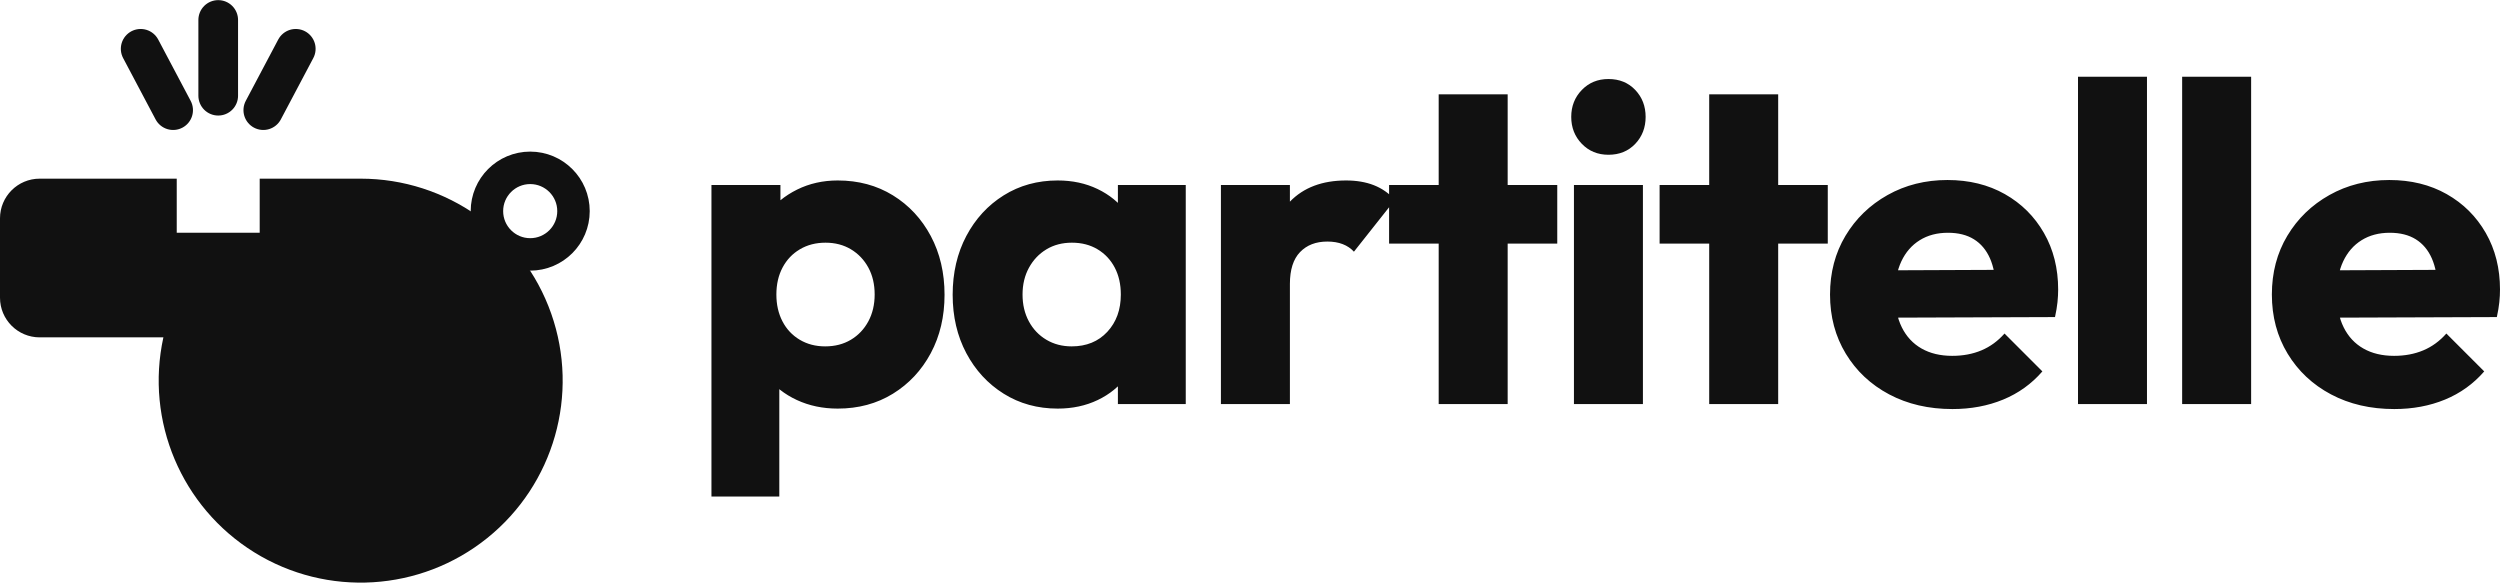
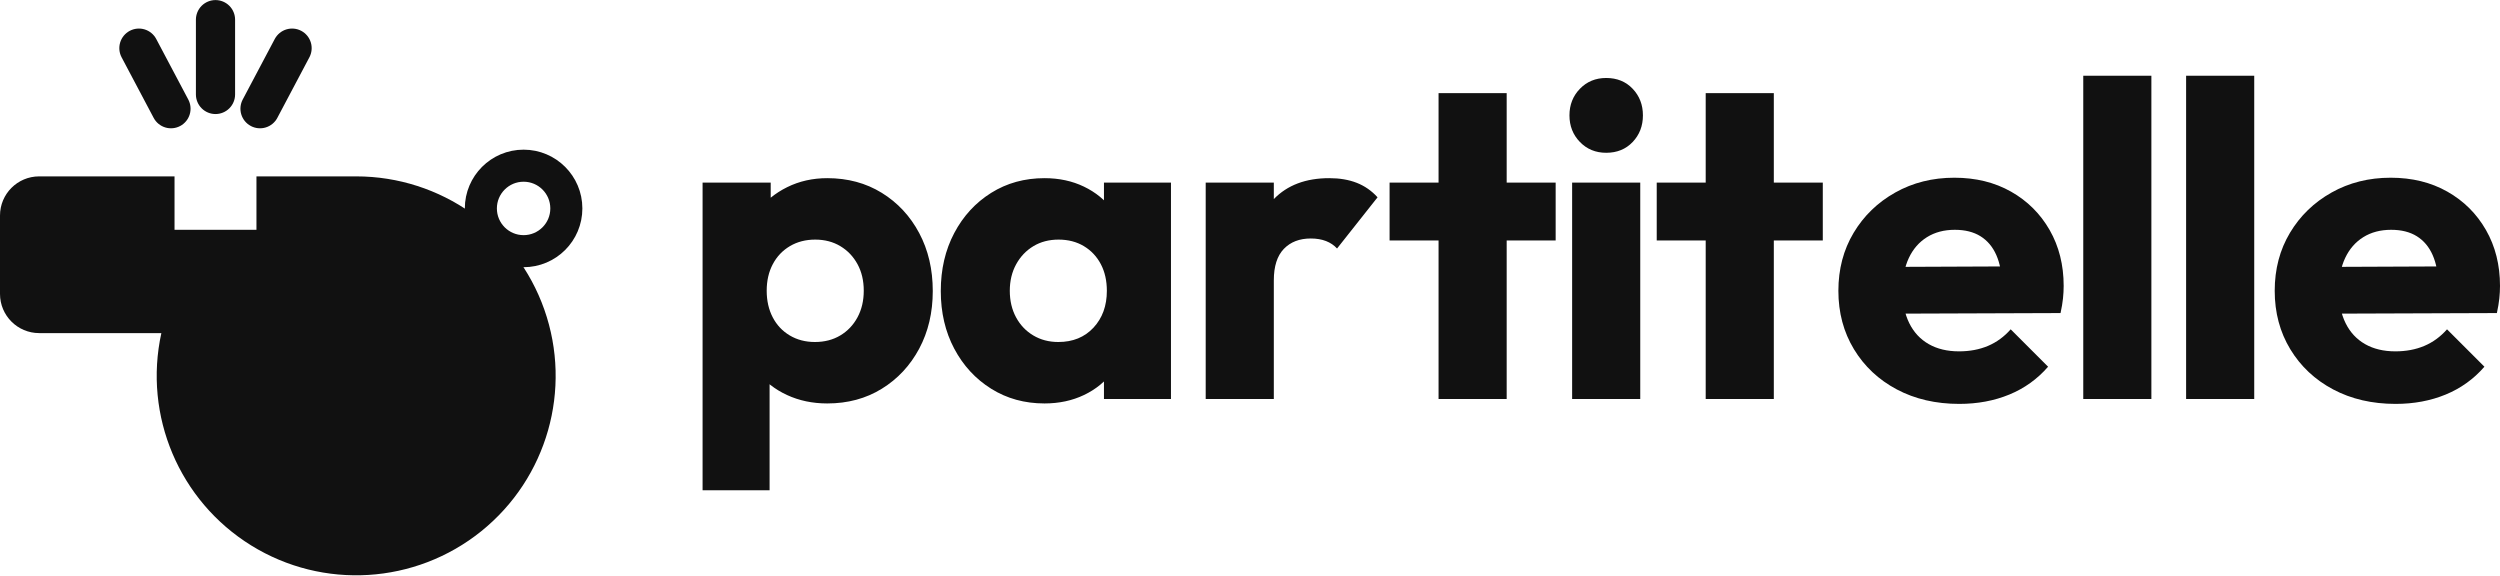
- <svg xmlns="http://www.w3.org/2000/svg" viewBox="0 -896 5545 1292" width="858" height="200" role="img" aria-label="partitelle">
+ <svg xmlns="http://www.w3.org/2000/svg" viewBox="0 -896 5615 1292" width="869" height="200" role="img" aria-label="partitelle">
  <g transform="translate(0 -896) scale(4) translate(-100 -89)">
    <g fill="none" stroke="#111111" stroke-linecap="round">
      <path d="M196 150 178 116M221 142V100M246 150 264 116" stroke-width="22" />
      <circle cx="394" cy="206" r="24" stroke-width="18" />
    </g>
    <path d="M122 188H198V218H244V188H300A112 112 0 1 1 190.6 276H122A22 22 0 0 1 100 254V210A22 22 0 0 1 122 188Z" fill="#111111" />
  </g>
-   <path d="M1858 10Q1808.5 10.0 1767.5 -9.0Q1726.5 -28.0 1700.75 -61.5Q1675 -95 1671 -138V-343Q1675 -386 1701.0 -420.75Q1727.0 -455.5 1767.949 -475.75Q1808.899 -496.0 1858 -496Q1927 -496 1980.5 -463.0Q2034 -430 2064.5 -372.75Q2095.0 -315.5 2095.0 -242.5Q2095 -170 2064.5 -113.0Q2034 -56 1980.5 -23.0Q1927 10 1858 10ZM1578 205V-486H1731V-361.231L1705.5 -243.0L1728.5 -125.0V205.0ZM1830.284 -128.0Q1862.688 -128.0 1887.344 -142.75Q1912.0 -157.5 1926.0 -183.534Q1940.0 -209.568 1940.0 -243.185Q1940 -277 1926.0 -302.75Q1912.0 -328.5 1887.466 -343.25Q1862.932 -358.0 1830.966 -358.0Q1799 -358 1774.254 -343.409Q1749.507 -328.819 1735.754 -302.923Q1722.0 -277.027 1722.0 -243.066Q1722.0 -209.5 1735.5 -183.5Q1749.0 -157.5 1773.75 -142.75Q1798.5 -128.0 1830.284 -128.0Z M2346 10Q2279 10 2226.25 -23.0Q2173.5 -56.0 2143.25 -113.0Q2113 -170 2113.0 -242.5Q2113.0 -315.5 2143.25 -372.75Q2173.5 -430.0 2226.25 -463.0Q2279 -496 2346 -496Q2395 -496 2434.5 -477.0Q2474 -458 2498.75 -424.5Q2523.5 -391.0 2527 -348V-138Q2523.5 -95.0 2499.0 -61.5Q2474.5 -28.0 2434.75 -9.0Q2395 10 2346 10ZM2377 -128Q2426 -128 2456.0 -160.25Q2486.0 -192.5 2486 -243Q2486 -277 2472.5 -302.75Q2459.0 -328.5 2434.5 -343.25Q2410 -358 2377.5 -358.0Q2345.5 -358.0 2321.0 -343.25Q2296.5 -328.5 2282.25 -302.5Q2268.0 -276.5 2268 -243Q2268.0 -209.5 2282.0 -183.5Q2296.0 -157.5 2320.75 -142.75Q2345.5 -128.0 2377 -128ZM2479.5 0.0V-130.5L2502.5 -249.0L2479.5 -366.5V-486.0H2630V0Z M2708 0V-486H2861V0ZM2861.0 -266.5 2796.5 -316.5Q2815.5 -402.0 2860.997 -449.0Q2906.494 -496.0 2985.5 -496.0Q3020.5 -496.0 3047.25 -485.5Q3074 -475 3094 -453L3003 -338Q2993 -349 2978.194 -354.75Q2963.389 -360.5 2944.0 -360.5Q2906.0 -360.5 2883.5 -337.126Q2861.0 -313.752 2861.0 -266.5Z M3191 0V-687H3344V0ZM3081 -356V-486H3454V-356Z M3491 0V-486H3644V0ZM3567.5 -553.0Q3532 -553 3508.5 -577.25Q3485.0 -601.5 3485 -637Q3485.0 -672.5 3508.5 -696.75Q3532 -721 3567.5 -721.0Q3604 -721 3627.0 -696.75Q3650.0 -672.5 3650 -637Q3650.0 -601.5 3627.0 -577.25Q3604 -553 3567.5 -553.0Z M3791 0V-687H3944V0ZM3681 -356V-486H4054V-356Z M4330.5 11.0Q4251.5 11.0 4190.25 -21.5Q4129 -54 4094.0 -111.75Q4059.0 -169.5 4059 -243Q4059 -316 4093.25 -373.25Q4127.5 -430.5 4186.75 -463.75Q4246 -497 4319.5 -497.0Q4391.5 -497.0 4446.75 -465.75Q4502.0 -434.5 4533.5 -379.5Q4565.0 -324.5 4565 -254Q4565.0 -240.5 4563.5 -226.0Q4562.0 -211.5 4558 -193L4139.0 -191.5V-296.5L4493 -298L4427.0 -253.5Q4426.0 -295.5 4413.75 -323.25Q4401.5 -351.0 4378.25 -365.5Q4355 -380 4320.5 -380.0Q4284.5 -380.0 4258.0 -363.5Q4231.5 -347.0 4217.25 -316.75Q4203.0 -286.5 4203 -244Q4203 -201 4218.25 -170.25Q4233.5 -139.5 4262.0 -123.25Q4290.5 -107.0 4330 -107Q4366 -107 4395.0 -119.25Q4424.0 -131.5 4446.0 -156.5L4530.0 -72.5Q4494 -31 4443.0 -10.0Q4392 11 4330.5 11.0Z M4609 0V-726H4762V0Z M4840 0V-726H4993V0Z M5310.5 11.0Q5231.5 11.0 5170.25 -21.5Q5109 -54 5074.0 -111.75Q5039.0 -169.5 5039 -243Q5039 -316 5073.25 -373.25Q5107.5 -430.5 5166.75 -463.75Q5226 -497 5299.5 -497.0Q5371.5 -497.0 5426.75 -465.75Q5482.0 -434.5 5513.5 -379.5Q5545.0 -324.5 5545 -254Q5545.0 -240.5 5543.5 -226.0Q5542.0 -211.5 5538 -193L5119.0 -191.5V-296.5L5473 -298L5407.0 -253.5Q5406.0 -295.5 5393.75 -323.25Q5381.5 -351.0 5358.25 -365.5Q5335 -380 5300.5 -380.0Q5264.5 -380.0 5238.0 -363.5Q5211.5 -347.0 5197.25 -316.75Q5183.0 -286.5 5183 -244Q5183 -201 5198.25 -170.25Q5213.5 -139.5 5242.0 -123.25Q5270.5 -107.0 5310 -107Q5346 -107 5375.0 -119.25Q5404.0 -131.5 5426.0 -156.5L5510.0 -72.5Q5474 -31 5423.0 -10.0Q5372 11 5310.5 11.0Z" fill="#111111" />
+   <path d="M1858 10Q1808.5 10.0 1767.5 -9.0Q1726.5 -28.0 1700.75 -61.5Q1675 -95 1671 -138V-343Q1675 -386 1701.0 -420.75Q1727.0 -455.5 1767.949 -475.75Q1808.899 -496.0 1858 -496Q1927 -496 1980.5 -463.0Q2034 -430 2064.5 -372.75Q2095.0 -315.5 2095.0 -242.5Q2095 -170 2064.5 -113.0Q2034 -56 1980.5 -23.0Q1927 10 1858 10ZM1578 205V-486H1731V-361.231L1705.5 -243.0L1728.5 -125.0V205.0ZM1830.284 -128.0Q1862.688 -128.0 1887.344 -142.75Q1912.0 -157.5 1926.0 -183.534Q1940.0 -209.568 1940.0 -243.185Q1940 -277 1926.0 -302.75Q1912.0 -328.5 1887.466 -343.25Q1862.932 -358.0 1830.966 -358.0Q1799 -358 1774.254 -343.409Q1749.507 -328.819 1735.754 -302.923Q1722.0 -277.027 1722.0 -243.066Q1722.0 -209.5 1735.5 -183.5Q1749.0 -157.5 1773.75 -142.75Q1798.5 -128.0 1830.284 -128.0Z M2346 10Q2279 10 2226.25 -23.0Q2173.5 -56.0 2143.25 -113.0Q2113 -170 2113.0 -242.5Q2113.0 -315.5 2143.25 -372.75Q2173.5 -430.0 2226.25 -463.0Q2279 -496 2346 -496Q2395 -496 2434.5 -477.0Q2474 -458 2498.75 -424.5Q2523.5 -391.0 2527 -348V-138Q2523.5 -95.0 2499.0 -61.5Q2474.5 -28.0 2434.75 -9.0Q2395 10 2346 10ZM2377 -128Q2426 -128 2456.0 -160.25Q2486.0 -192.5 2486 -243Q2486 -277 2472.5 -302.75Q2459.0 -328.5 2434.5 -343.25Q2410 -358 2377.5 -358.0Q2345.5 -358.0 2321.0 -343.25Q2296.5 -328.5 2282.25 -302.5Q2268.0 -276.5 2268 -243Q2268.0 -209.5 2282.0 -183.5Q2296.0 -157.5 2320.75 -142.75Q2345.5 -128.0 2377 -128ZM2479.5 0.0V-130.5L2502.5 -249.0L2479.5 -366.5V-486.0H2630V0Z M2708 0V-486H2861V0ZM2861.0 -266.5 2796.5 -316.5Q2815.5 -402.0 2860.997 -449.0Q2906.494 -496.0 2985.5 -496.0Q3020.5 -496.0 3047.25 -485.5Q3074 -475 3094 -453L3003 -338Q2993 -349 2978.194 -354.75Q2963.389 -360.5 2944.0 -360.5Q2906.0 -360.5 2883.5 -337.126Q2861.0 -313.752 2861.0 -266.5Z" fill="#111111" />
+   <path transform="translate(40 0)" d="M3191 0V-687H3344V0ZM3081 -356V-486H3454V-356Z M3491 0V-486H3644V0ZM3567.5 -553.0Q3532 -553 3508.5 -577.25Q3485.0 -601.5 3485 -637Q3485.0 -672.5 3508.5 -696.75Q3532 -721 3567.5 -721.0Q3604 -721 3627.0 -696.75Q3650.0 -672.5 3650 -637Q3650.0 -601.5 3627.0 -577.25Q3604 -553 3567.5 -553.0Z M3791 0V-687H3944V0ZM3681 -356V-486H4054V-356Z" fill="#111111" />
+   <path transform="translate(70 0)" d="M4330.5 11.0Q4251.5 11.0 4190.25 -21.5Q4129 -54 4094.0 -111.75Q4059.0 -169.5 4059 -243Q4059 -316 4093.25 -373.25Q4127.5 -430.5 4186.75 -463.75Q4246 -497 4319.5 -497.0Q4391.5 -497.0 4446.75 -465.75Q4502.0 -434.5 4533.5 -379.5Q4565.0 -324.5 4565 -254Q4565.0 -240.5 4563.5 -226.0Q4562.0 -211.5 4558 -193L4139.0 -191.5V-296.5L4493 -298L4427.0 -253.5Q4426.0 -295.5 4413.75 -323.25Q4401.5 -351.0 4378.25 -365.5Q4355 -380 4320.5 -380.0Q4284.5 -380.0 4258.0 -363.5Q4231.5 -347.0 4217.25 -316.75Q4203.0 -286.5 4203 -244Q4203 -201 4218.25 -170.25Q4233.5 -139.5 4262.0 -123.25Q4290.5 -107.0 4330 -107Q4366 -107 4395.0 -119.25Q4424.0 -131.5 4446.0 -156.5L4530.0 -72.5Q4494 -31 4443.0 -10.0Q4392 11 4330.5 11.0Z M4609 0V-726H4762V0Z M4840 0V-726H4993V0Z M5310.5 11.0Q5231.5 11.0 5170.25 -21.5Q5109 -54 5074.0 -111.75Q5039.0 -169.5 5039 -243Q5039 -316 5073.25 -373.25Q5107.5 -430.5 5166.75 -463.75Q5226 -497 5299.5 -497.0Q5371.5 -497.0 5426.75 -465.75Q5482.0 -434.5 5513.5 -379.5Q5545.0 -324.5 5545 -254Q5545.0 -240.5 5543.5 -226.0Q5542.0 -211.5 5538 -193L5119.0 -191.5V-296.5L5473 -298L5407.0 -253.5Q5406.0 -295.5 5393.75 -323.25Q5381.5 -351.0 5358.25 -365.5Q5335 -380 5300.5 -380.0Q5264.5 -380.0 5238.0 -363.5Q5211.5 -347.0 5197.25 -316.75Q5183.0 -286.5 5183 -244Q5183 -201 5198.25 -170.25Q5213.5 -139.5 5242.0 -123.25Q5270.5 -107.0 5310 -107Q5346 -107 5375.0 -119.25Q5404.0 -131.5 5426.0 -156.5L5510.0 -72.5Q5474 -31 5423.0 -10.0Q5372 11 5310.5 11.0Z" fill="#111111" />
</svg>
